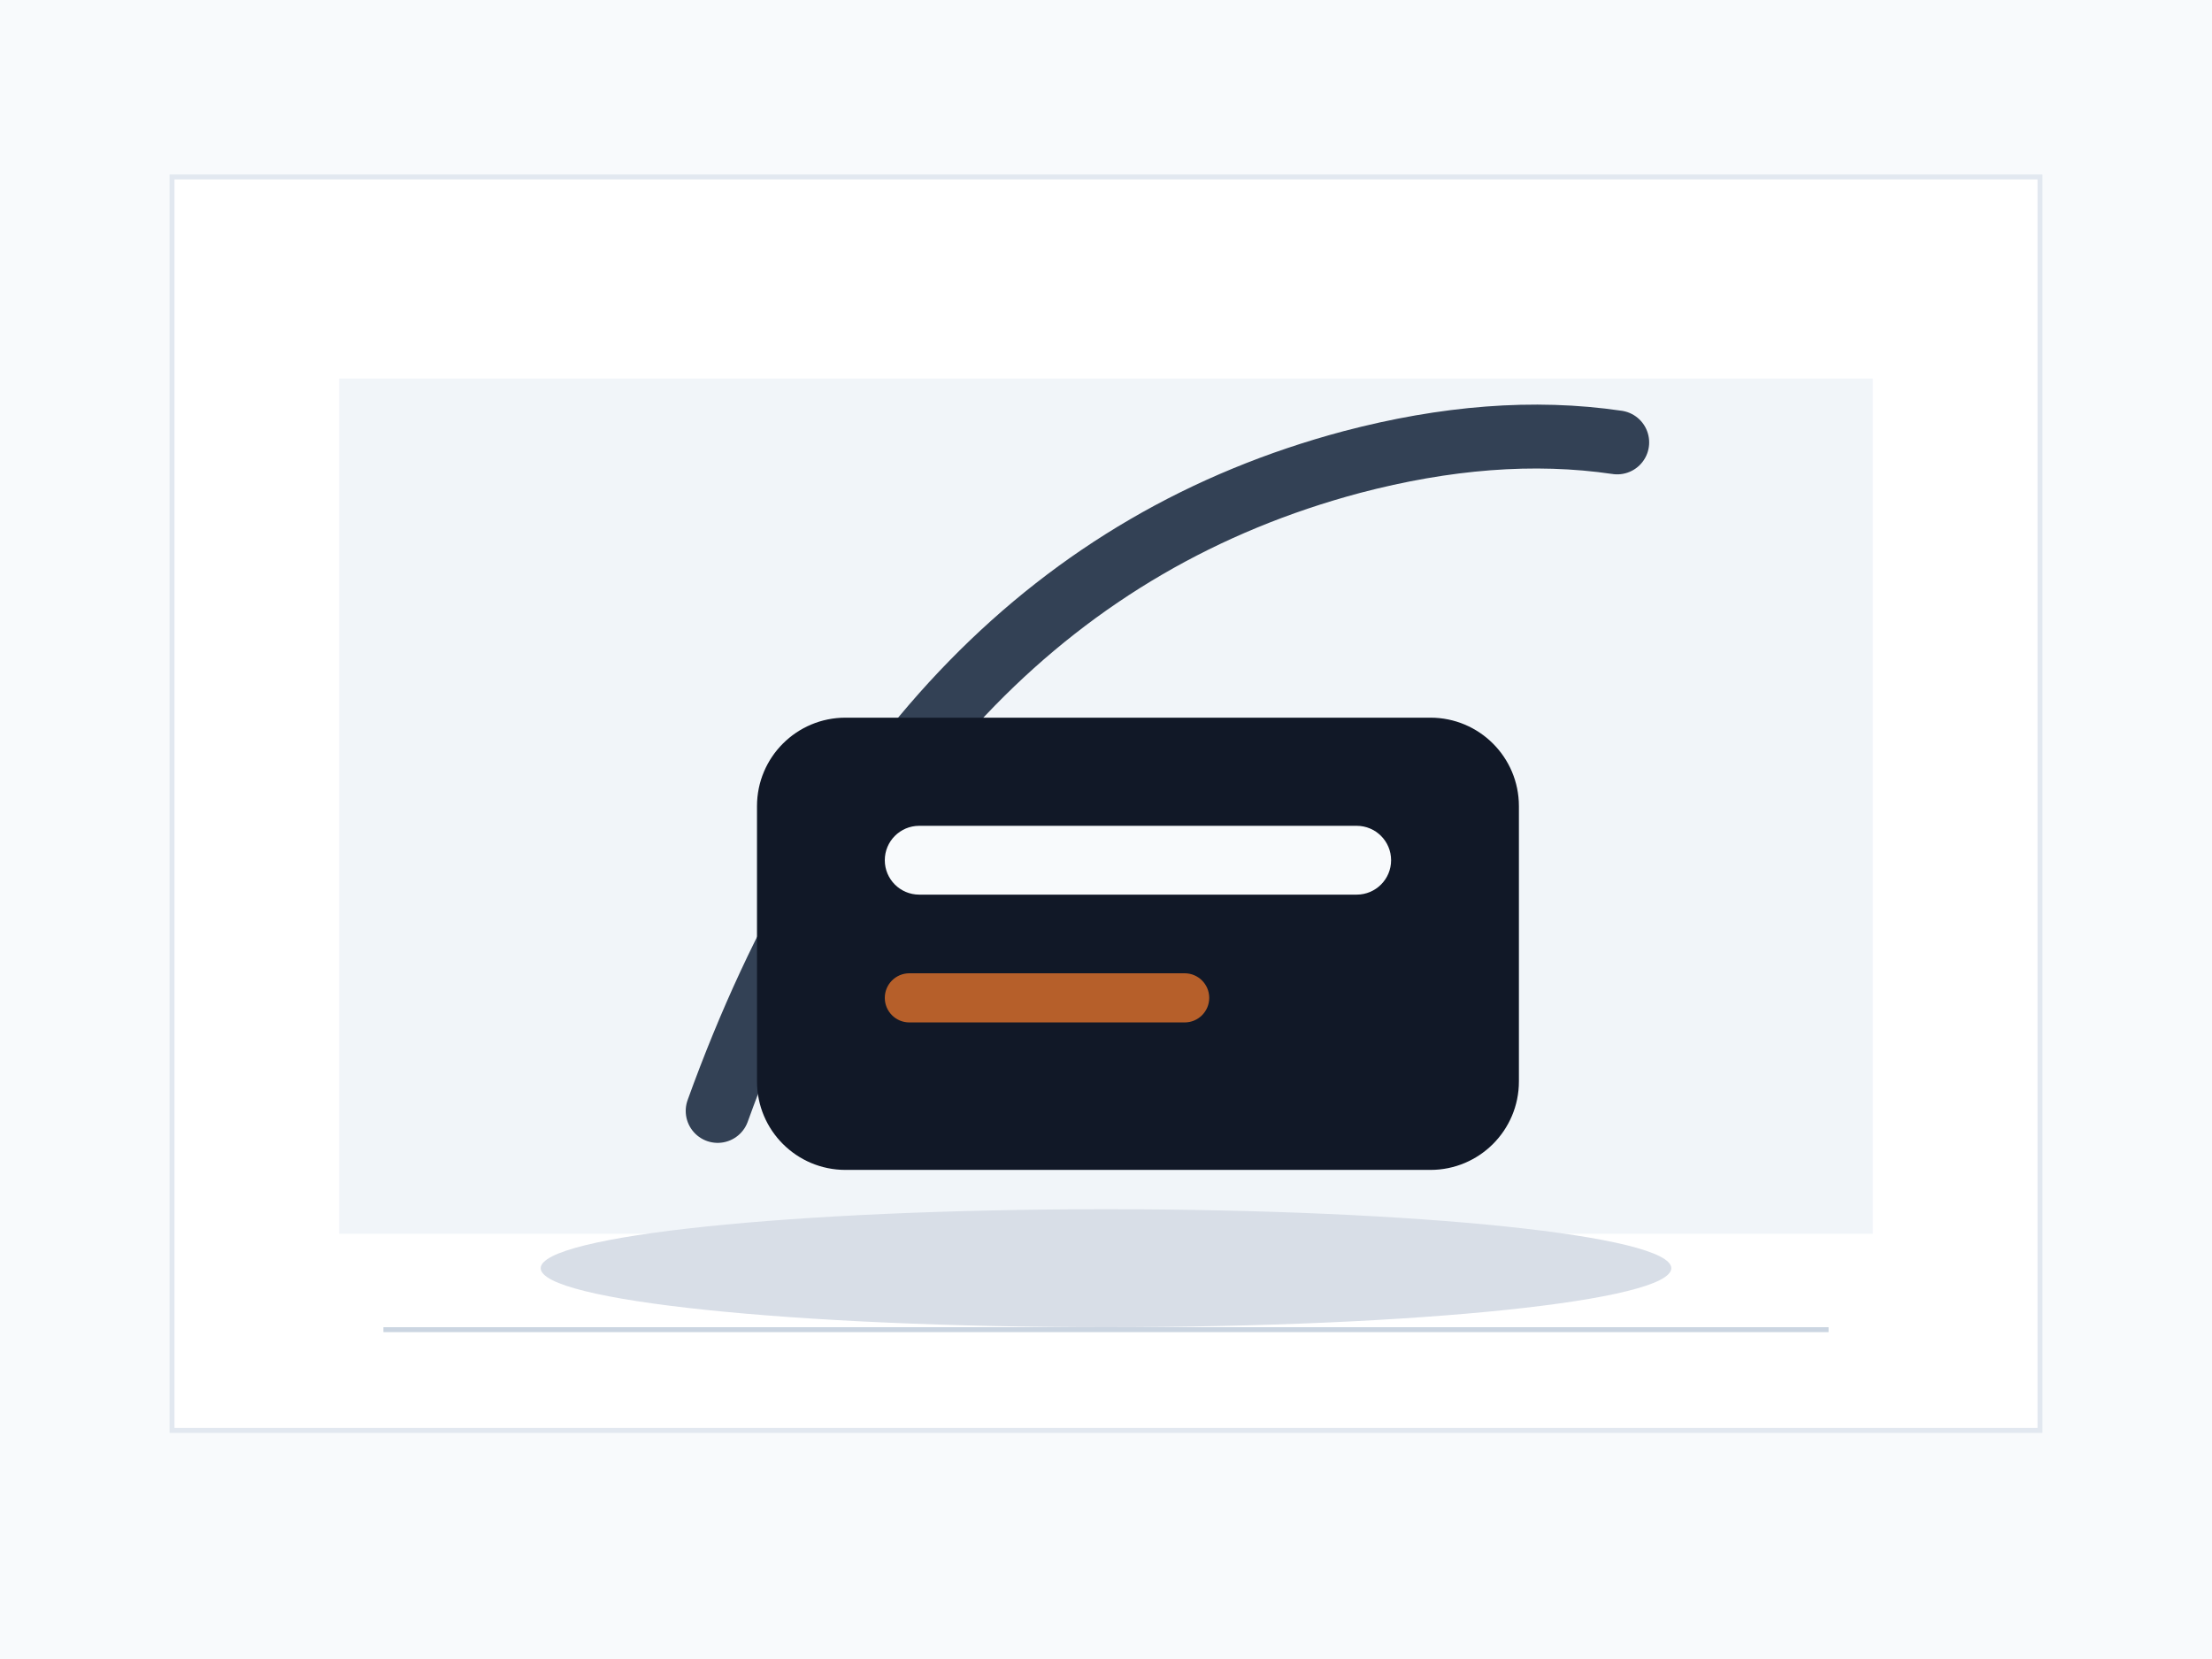
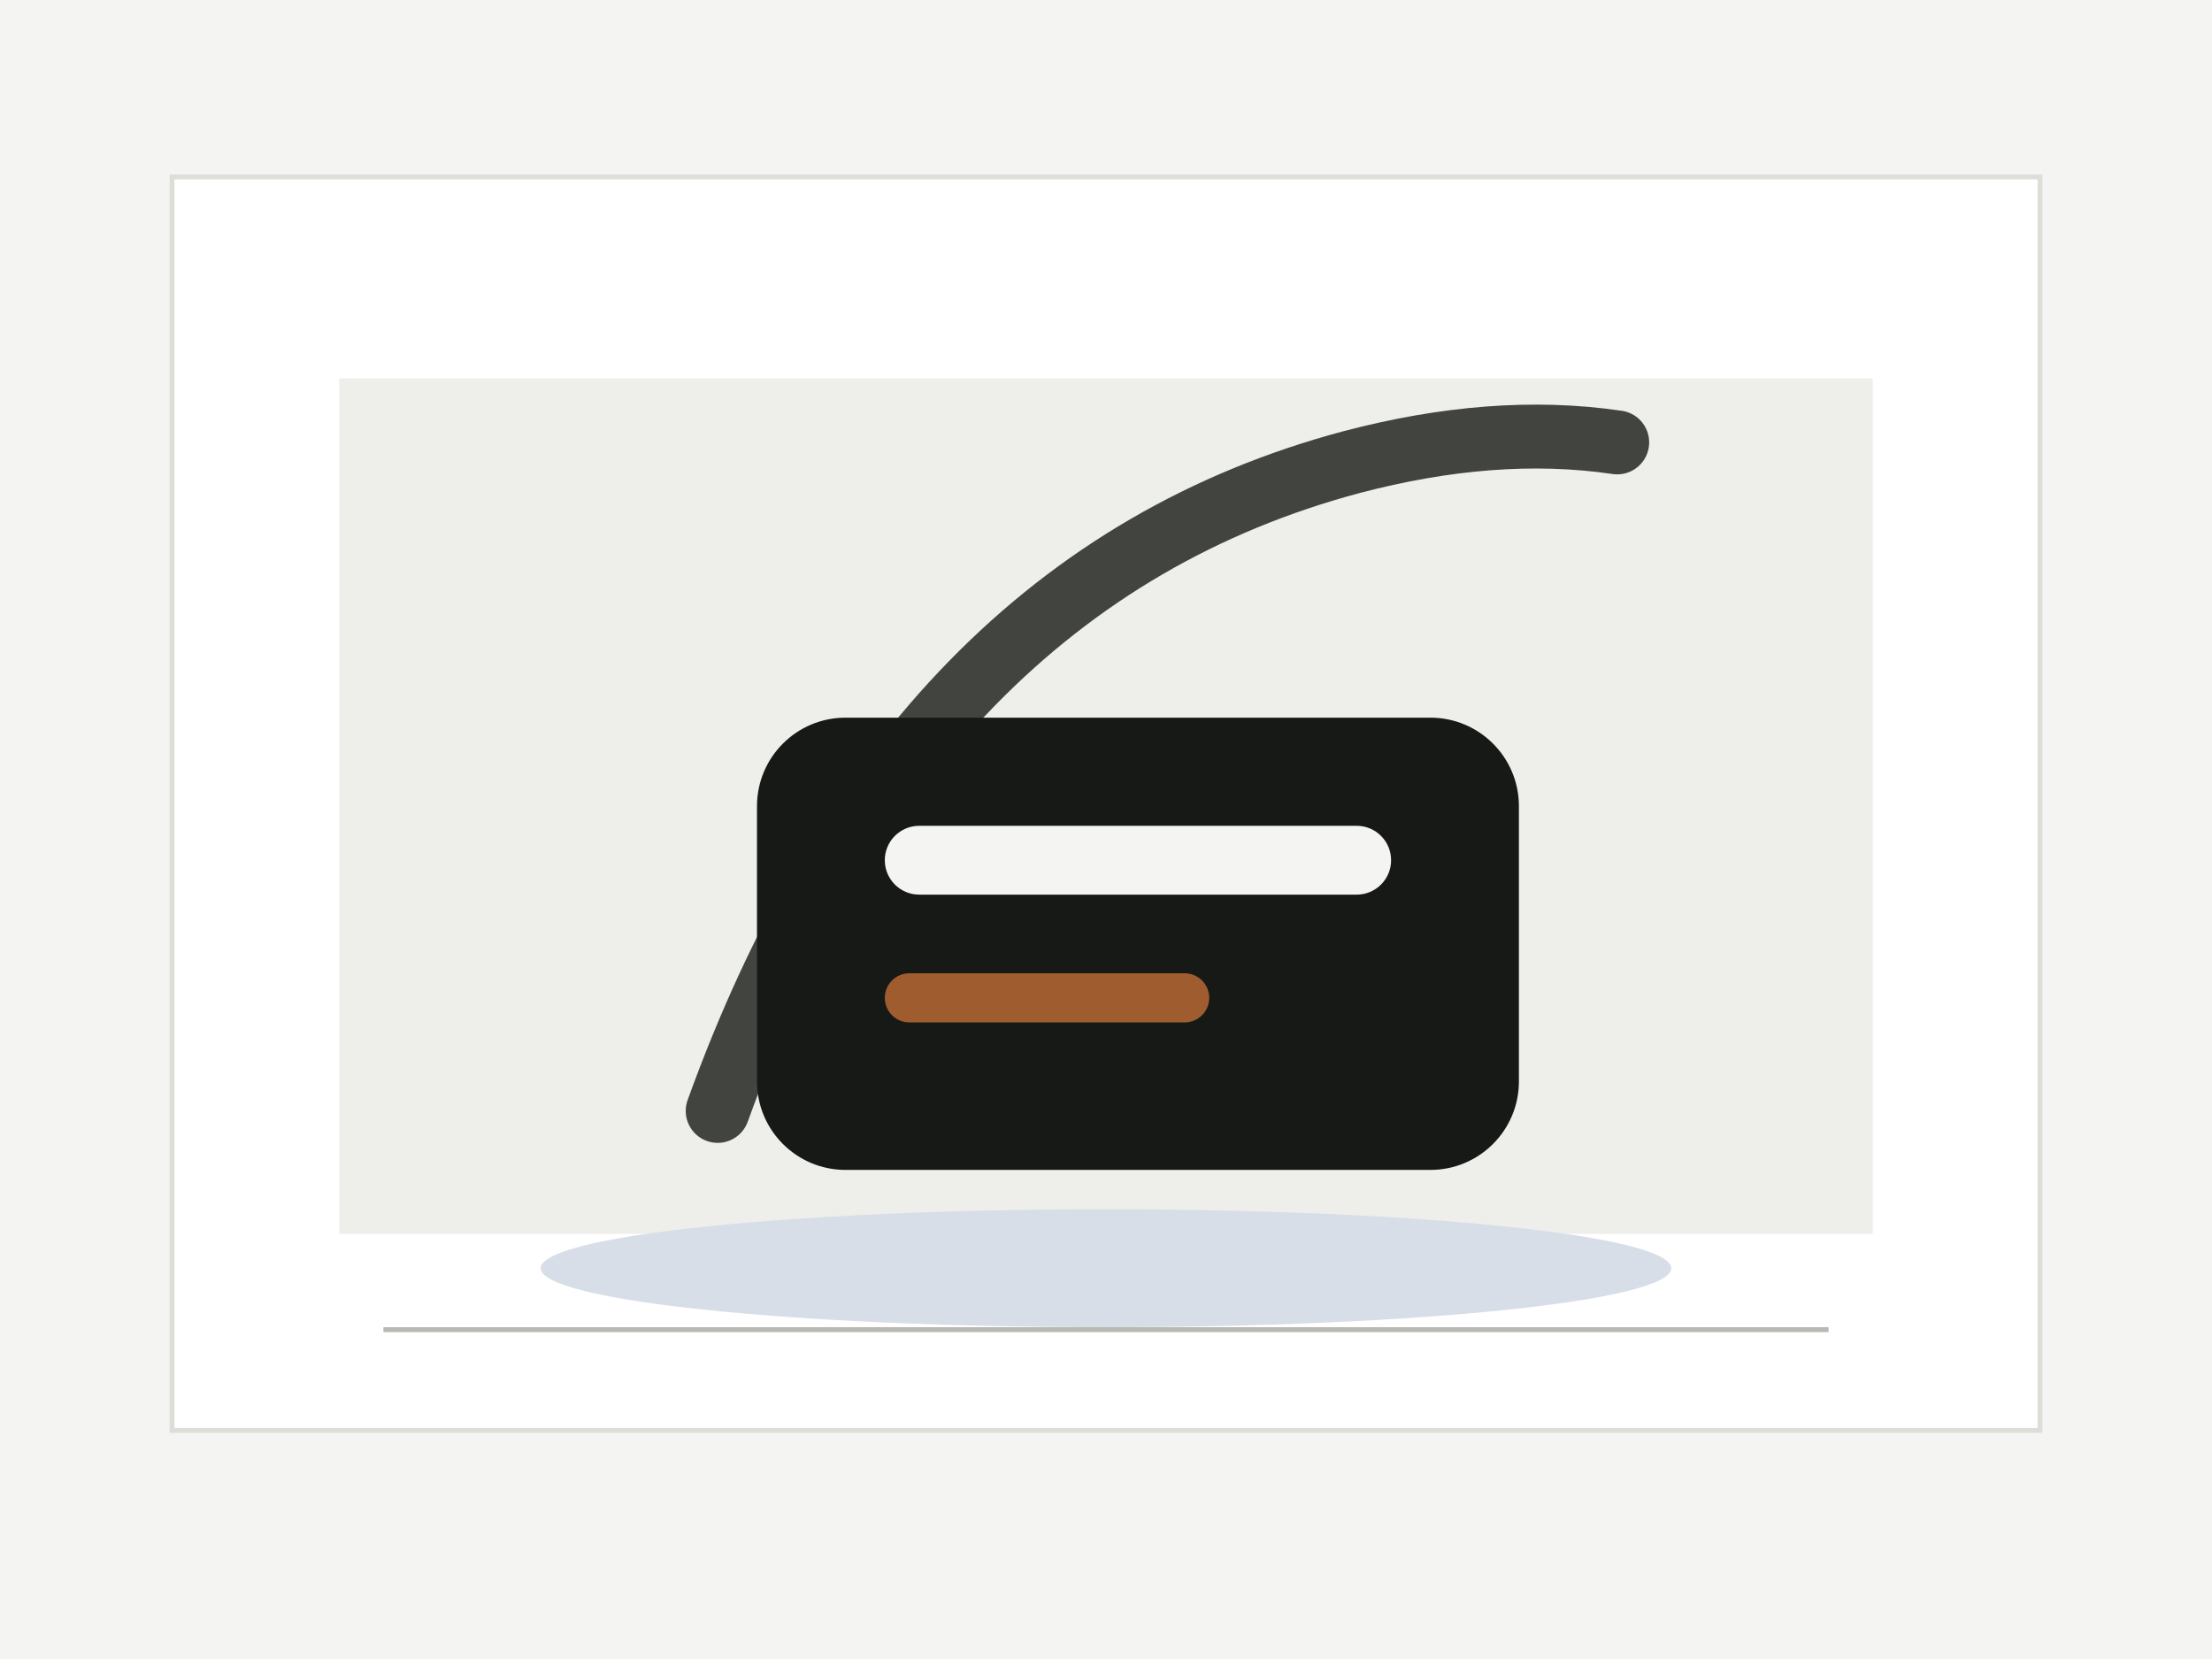
<svg xmlns="http://www.w3.org/2000/svg" width="900" height="675" viewBox="0 0 900 675" fill="none">
-   <rect width="900" height="675" fill="#f8fafc" />
-   <rect x="70" y="72" width="760" height="510" fill="#ffffff" stroke="#e2e8f0" stroke-width="2" />
-   <rect x="138" y="154" width="624" height="348" fill="#f1f5f9" />
+   <rect width="900" height="675" fill="#f4f4f2" />
+   <rect x="70" y="72" width="760" height="510" fill="#ffffff" stroke="#deded8" stroke-width="2" />
+   <rect x="138" y="154" width="624" height="348" fill="#eeeeeb" />
  <ellipse cx="450" cy="516" rx="230" ry="24" fill="#d8dee7" />
-   <path d="M292 452c52-144 138-232 258-264 38-10 74-13 108-8" stroke="#334155" stroke-width="26" stroke-linecap="round" />
-   <rect x="308" y="292" width="310" height="184" rx="36" fill="#111827" />
-   <rect x="360" y="336" width="206" height="28" rx="14" fill="#f8fafc" />
-   <rect x="360" y="396" width="132" height="20" rx="10" fill="#b65f2a" />
-   <rect x="156" y="540" width="588" height="2" fill="#cbd5e1" />
+   <path d="M292 452c52-144 138-232 258-264 38-10 74-13 108-8" stroke="#42453f" stroke-width="26" stroke-linecap="round" />
+   <rect x="308" y="292" width="310" height="184" rx="36" fill="#171917" />
+   <rect x="360" y="336" width="206" height="28" rx="14" fill="#f4f4f2" />
+   <rect x="360" y="396" width="132" height="20" rx="10" fill="#9f5d2f" />
+   <rect x="156" y="540" width="588" height="2" fill="#b8b9b2" />
</svg>
